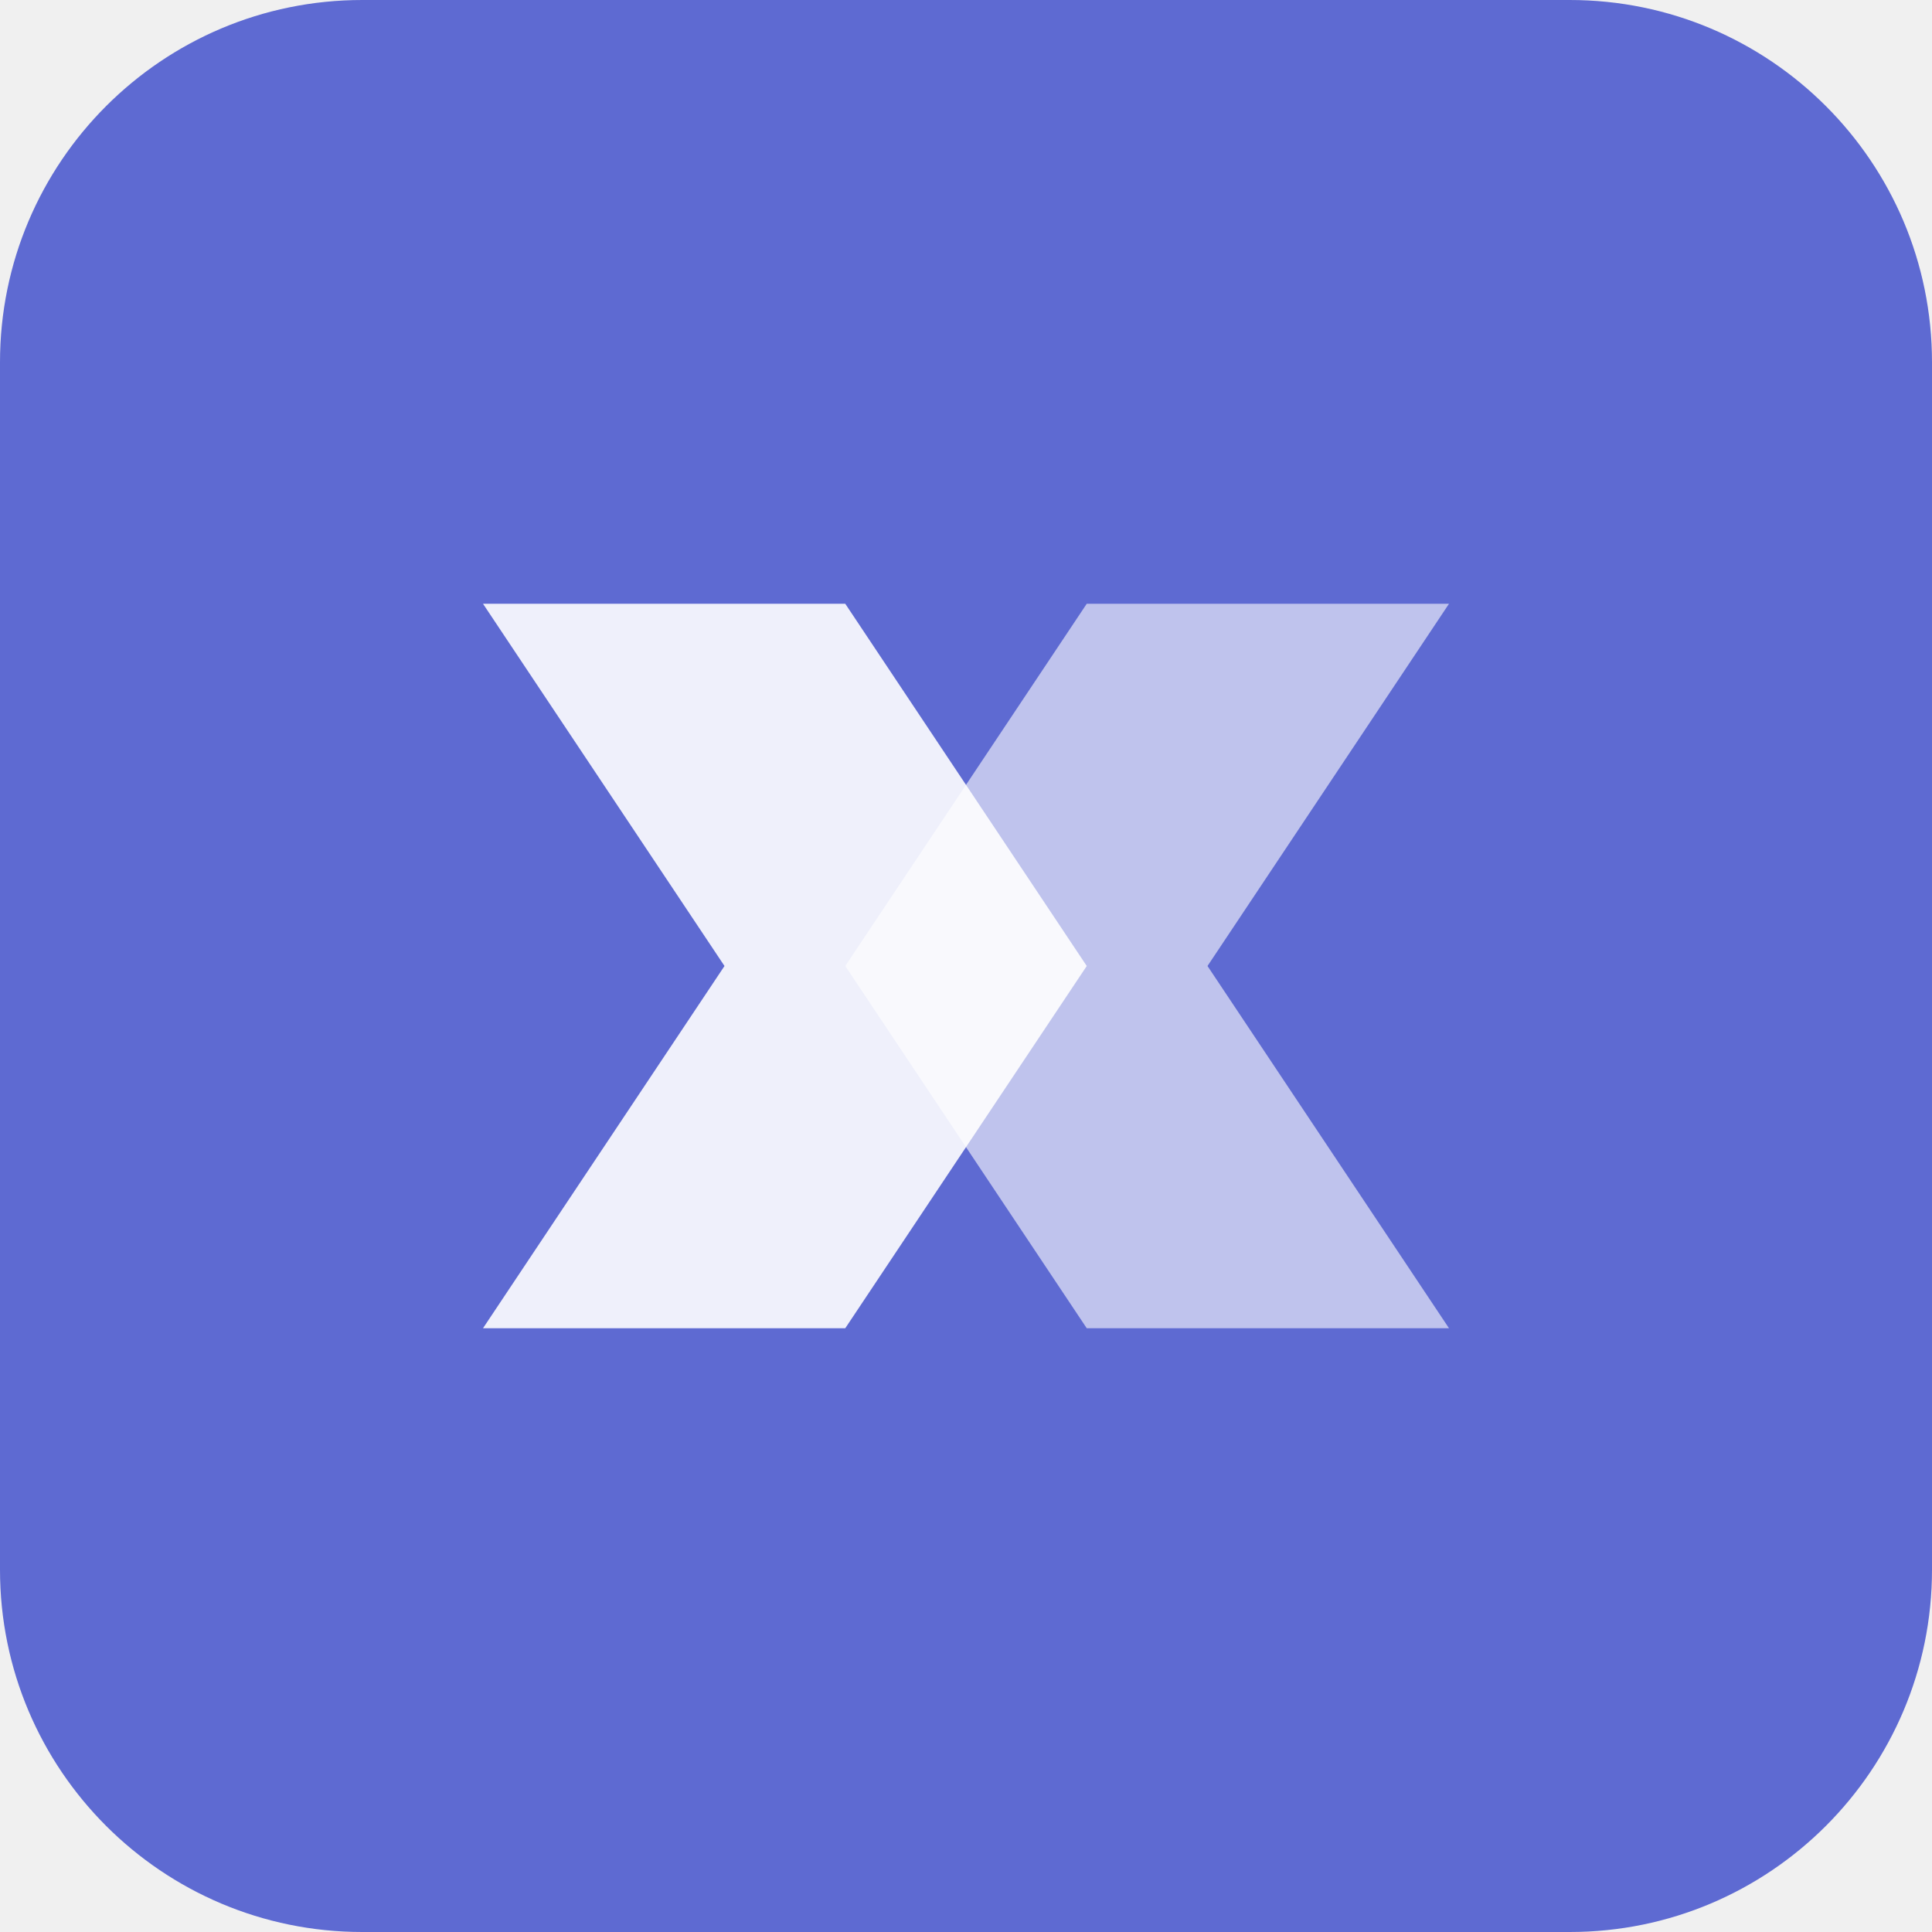
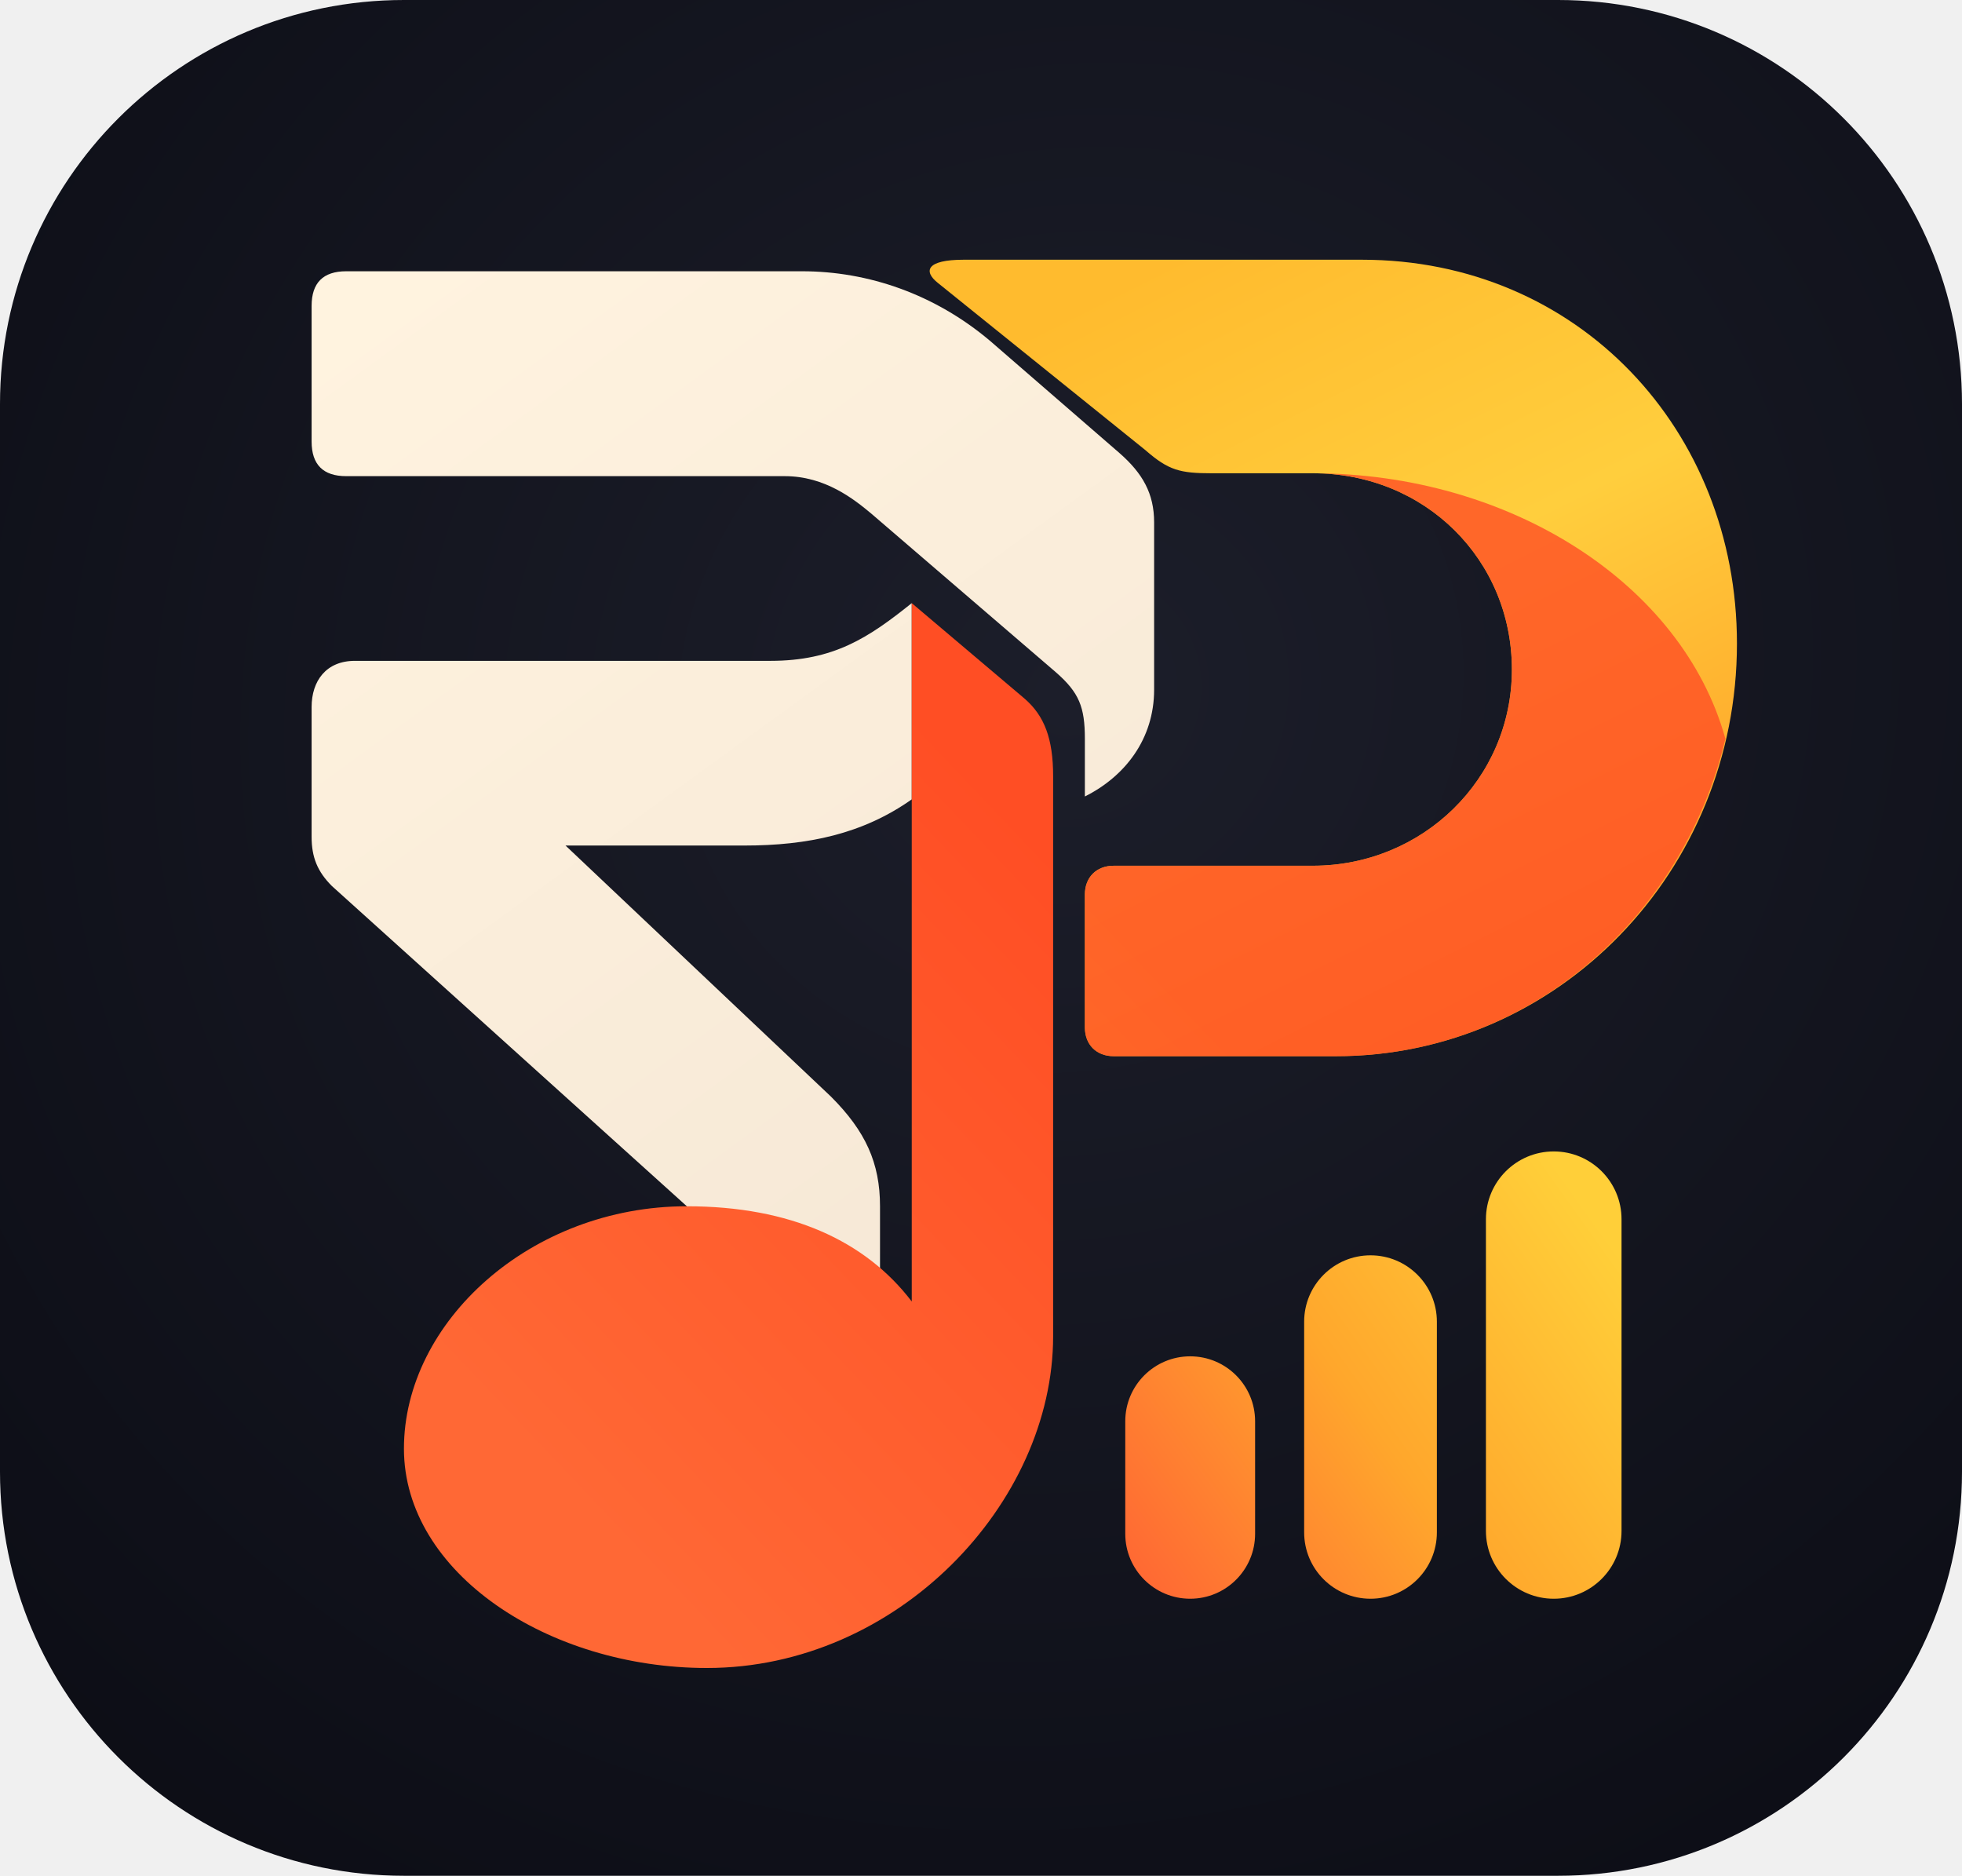
- <svg xmlns="http://www.w3.org/2000/svg" viewBox="0 0 32 32" fill="none">
-   <rect width="32" height="32" rx="6" fill="#5e6ad2" />
-   <path d="M8 10h6l4 6-4 6H8l4-6-4-6z" fill="#fff" opacity="0.9" />
-   <path d="M18 10h6l-4 6 4 6h-6l-4-6 4-6z" fill="#fff" opacity="0.6" />
+ <svg xmlns="http://www.w3.org/2000/svg" viewBox="0 0 680 650" fill="none">
+   <defs>
+     <radialGradient id="background" cx="0" cy="0" r="1" gradientTransform="translate(370 240) rotate(60) scale(520 550)" gradientUnits="userSpaceOnUse">
+       <stop stop-color="#1c1e2a" />
+       <stop offset="1" stop-color="#0b0c14" />
+     </radialGradient>
+     <linearGradient id="cream" x1="140" y1="90" x2="380" y2="420" gradientUnits="userSpaceOnUse">
+       <stop stop-color="#fff3df" />
+       <stop offset="1" stop-color="#f6e8d6" />
+     </linearGradient>
+     <linearGradient id="gold" x1="395" y1="95" x2="530" y2="365" gradientUnits="userSpaceOnUse">
+       <stop stop-color="#ffbb2e" />
+       <stop offset=".45" stop-color="#ffce3d" />
+       <stop offset="1" stop-color="#ff9a24" />
+     </linearGradient>
+     <linearGradient id="orange" x1="170" y1="490" x2="370" y2="300" gradientUnits="userSpaceOnUse">
+       <stop stop-color="#ff6835" />
+       <stop offset="1" stop-color="#ff4e24" />
+     </linearGradient>
+     <linearGradient id="bars" x1="390" y1="550" x2="558" y2="430" gradientUnits="userSpaceOnUse">
+       <stop stop-color="#ff6534" />
+       <stop offset=".5" stop-color="#ffa72c" />
+       <stop offset="1" stop-color="#ffcf39" />
+     </linearGradient>
+   </defs>
+   <rect width="680" height="650" rx="140" fill="url(#background)" />
+   <path d="M334 90h138c75 0 130 59 130 133 0 79-62 143-139 143h-77c-6 0-10-4-10-10v-46c0-6 4-10 10-10h69c38 0 69-30 69-68s-30-68-69-68h-35c-11 0-15-1-23-8l-72-58c-5-4-4-8 9-8Z" fill="url(#gold)" />
+   <path d="M455 164c68 0 128 38 143 92-15 63-69 110-135 110h-77c-6 0-10-4-10-10v-46c0-6 4-10 10-10h69c38 0 69-30 69-68s-30-68-69-68Z" fill="url(#orange)" opacity=".8" />
+   <path d="M120 94h158c23 0 46 8 65 24l45 39c8 7 12 14 12 24v58c0 17-10 30-24 37v-20c0-11-2-16-10-23l-64-55c-6-5-16-13-30-13H120c-8 0-12-4-12-12v-47c0-8 4-12 12-12Z" fill="url(#cream)" />
+   <path d="M123 229h144c22 0 34-8 49-20v68c-17 12-36 16-58 16h-62l92 87c12 12 17 23 17 38v32l-47-14-143-129c-5-5-7-10-7-17v-45c0-9 5-16 15-16Z" fill="url(#cream)" />
+   <path d="m316 209 39 33c7 6 10 14 10 27v194c0 58-54 115-120 115-55 0-105-33-105-76 0-44 44-84 98-84 36 0 62 12 78 33V209Z" fill="url(#orange)" />
+   <g fill="url(#bars)">
+     <rect x="390" y="470" width="45" height="84" rx="22.5" />
+     <rect x="452" y="435" width="46" height="119" rx="23" />
+     <rect x="515" y="399" width="47" height="155" rx="23.5" />
+   </g>
</svg>
